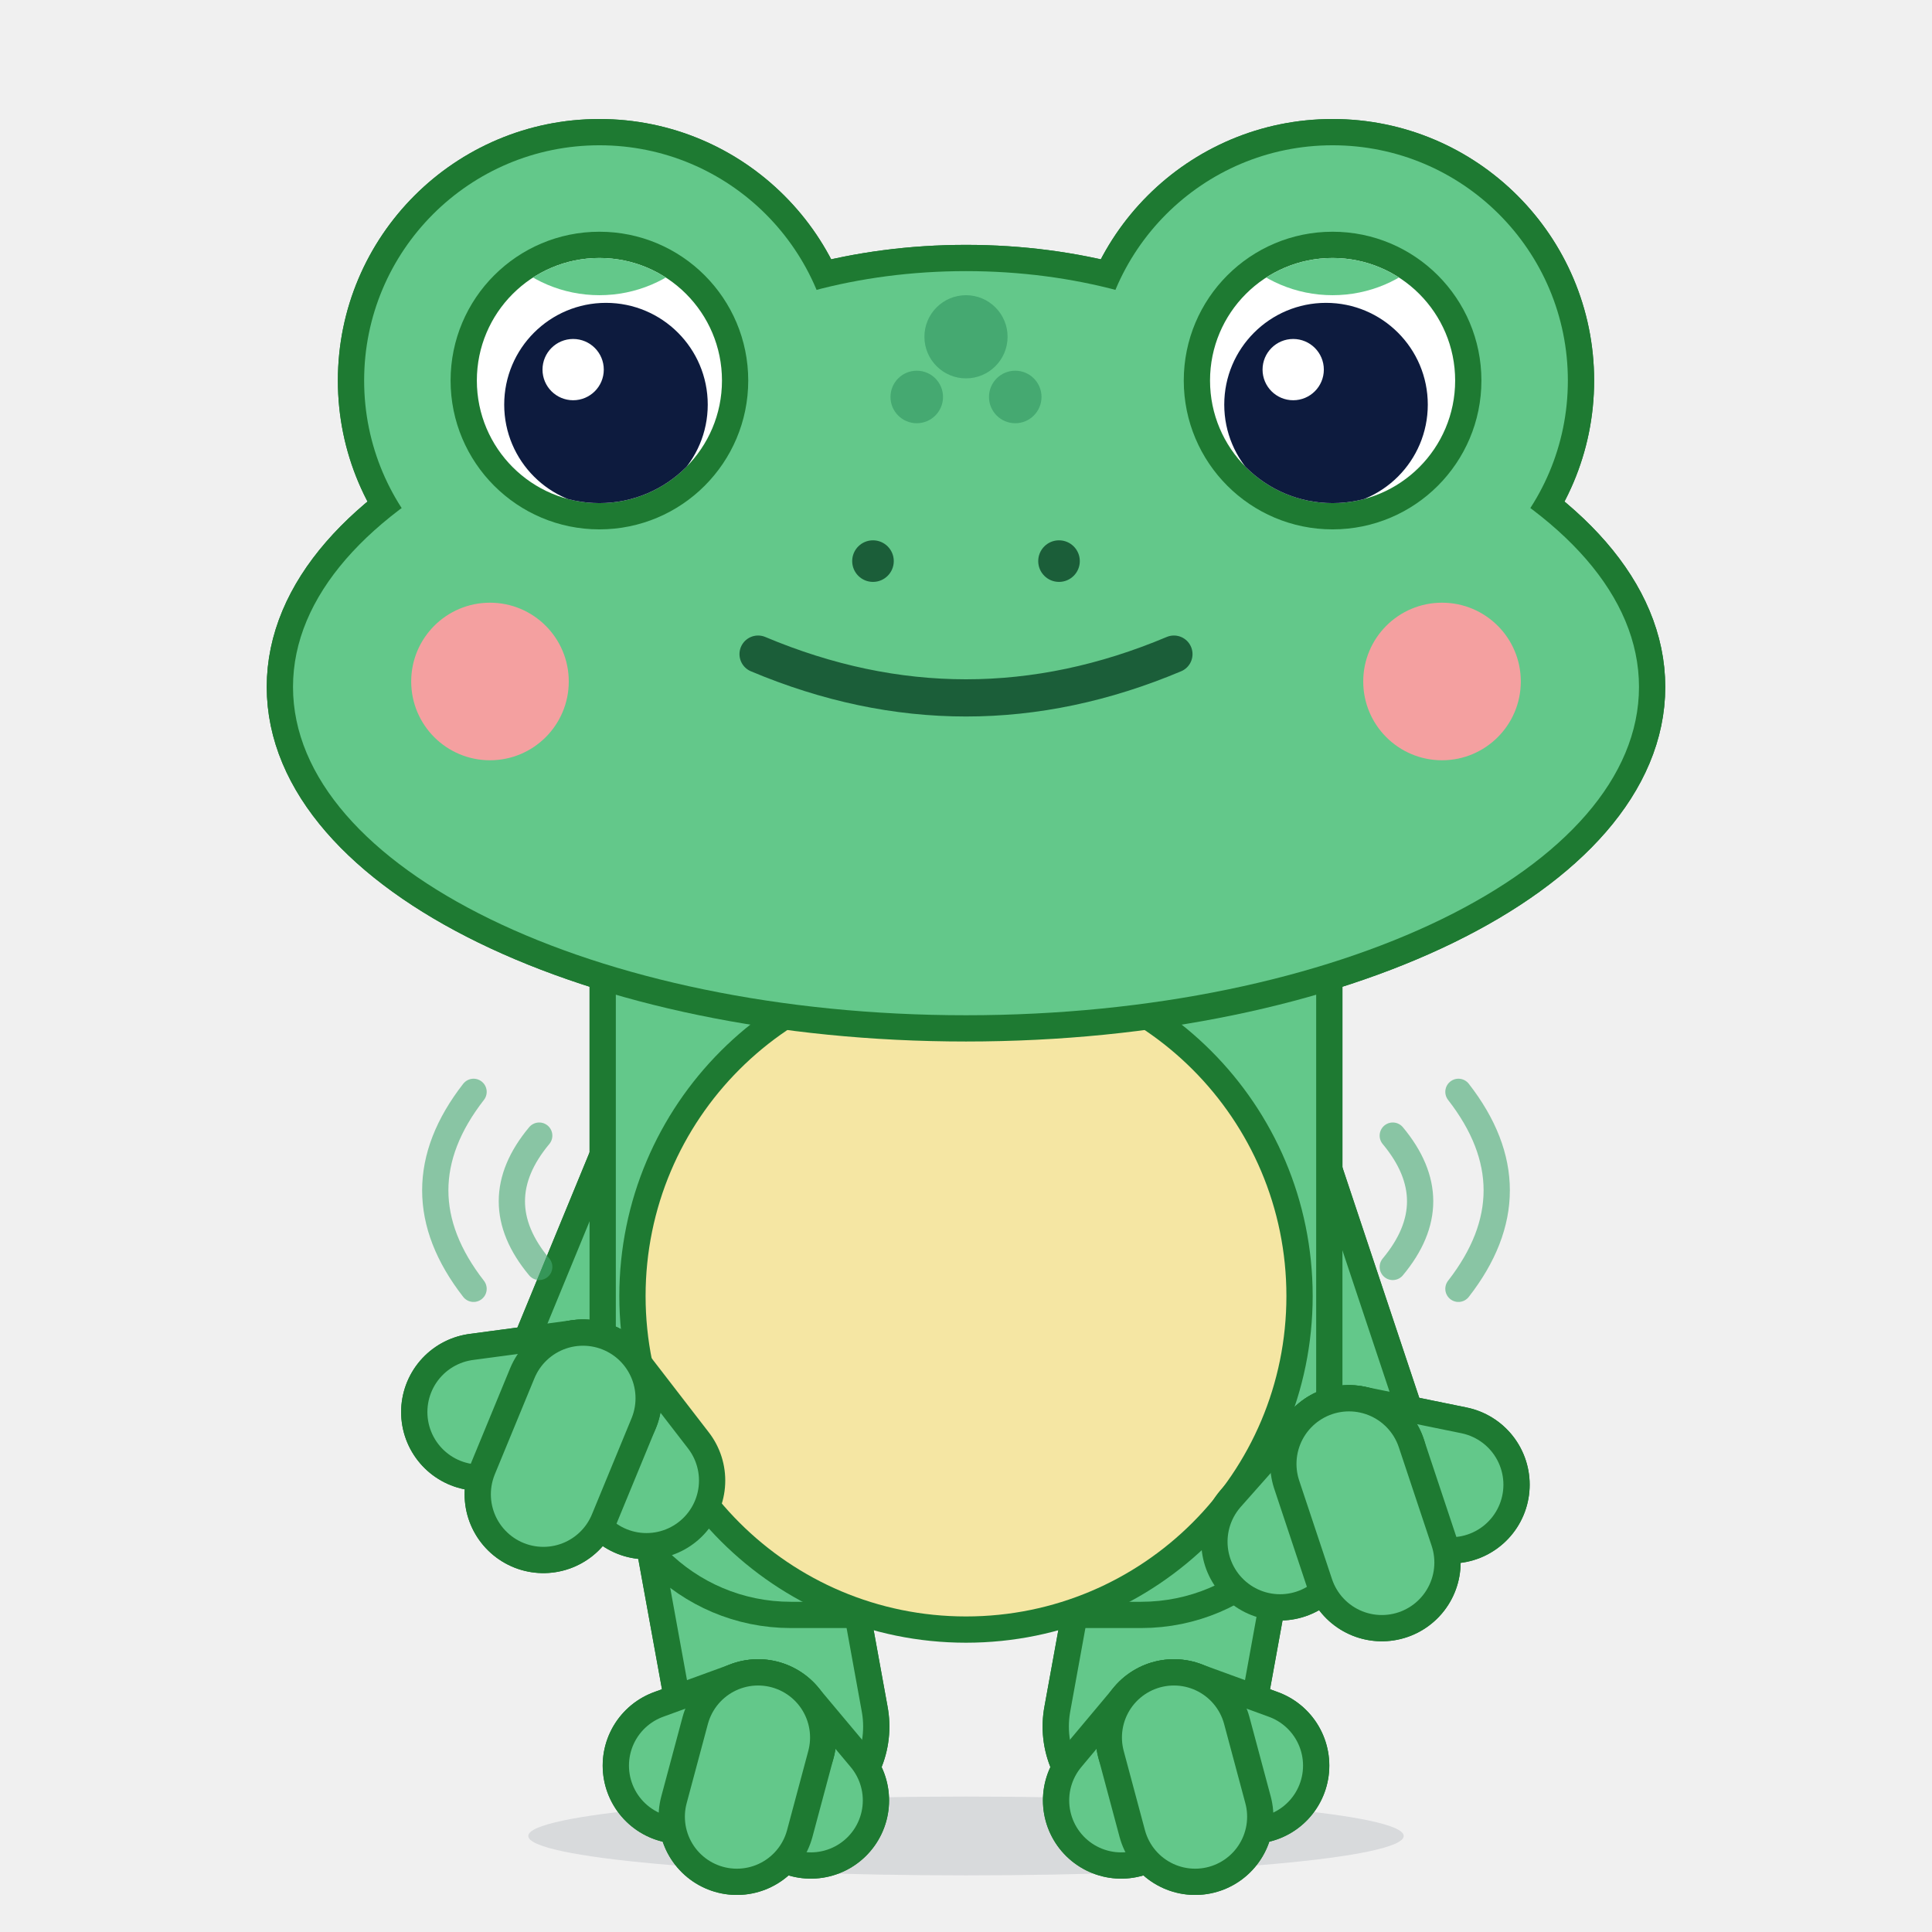
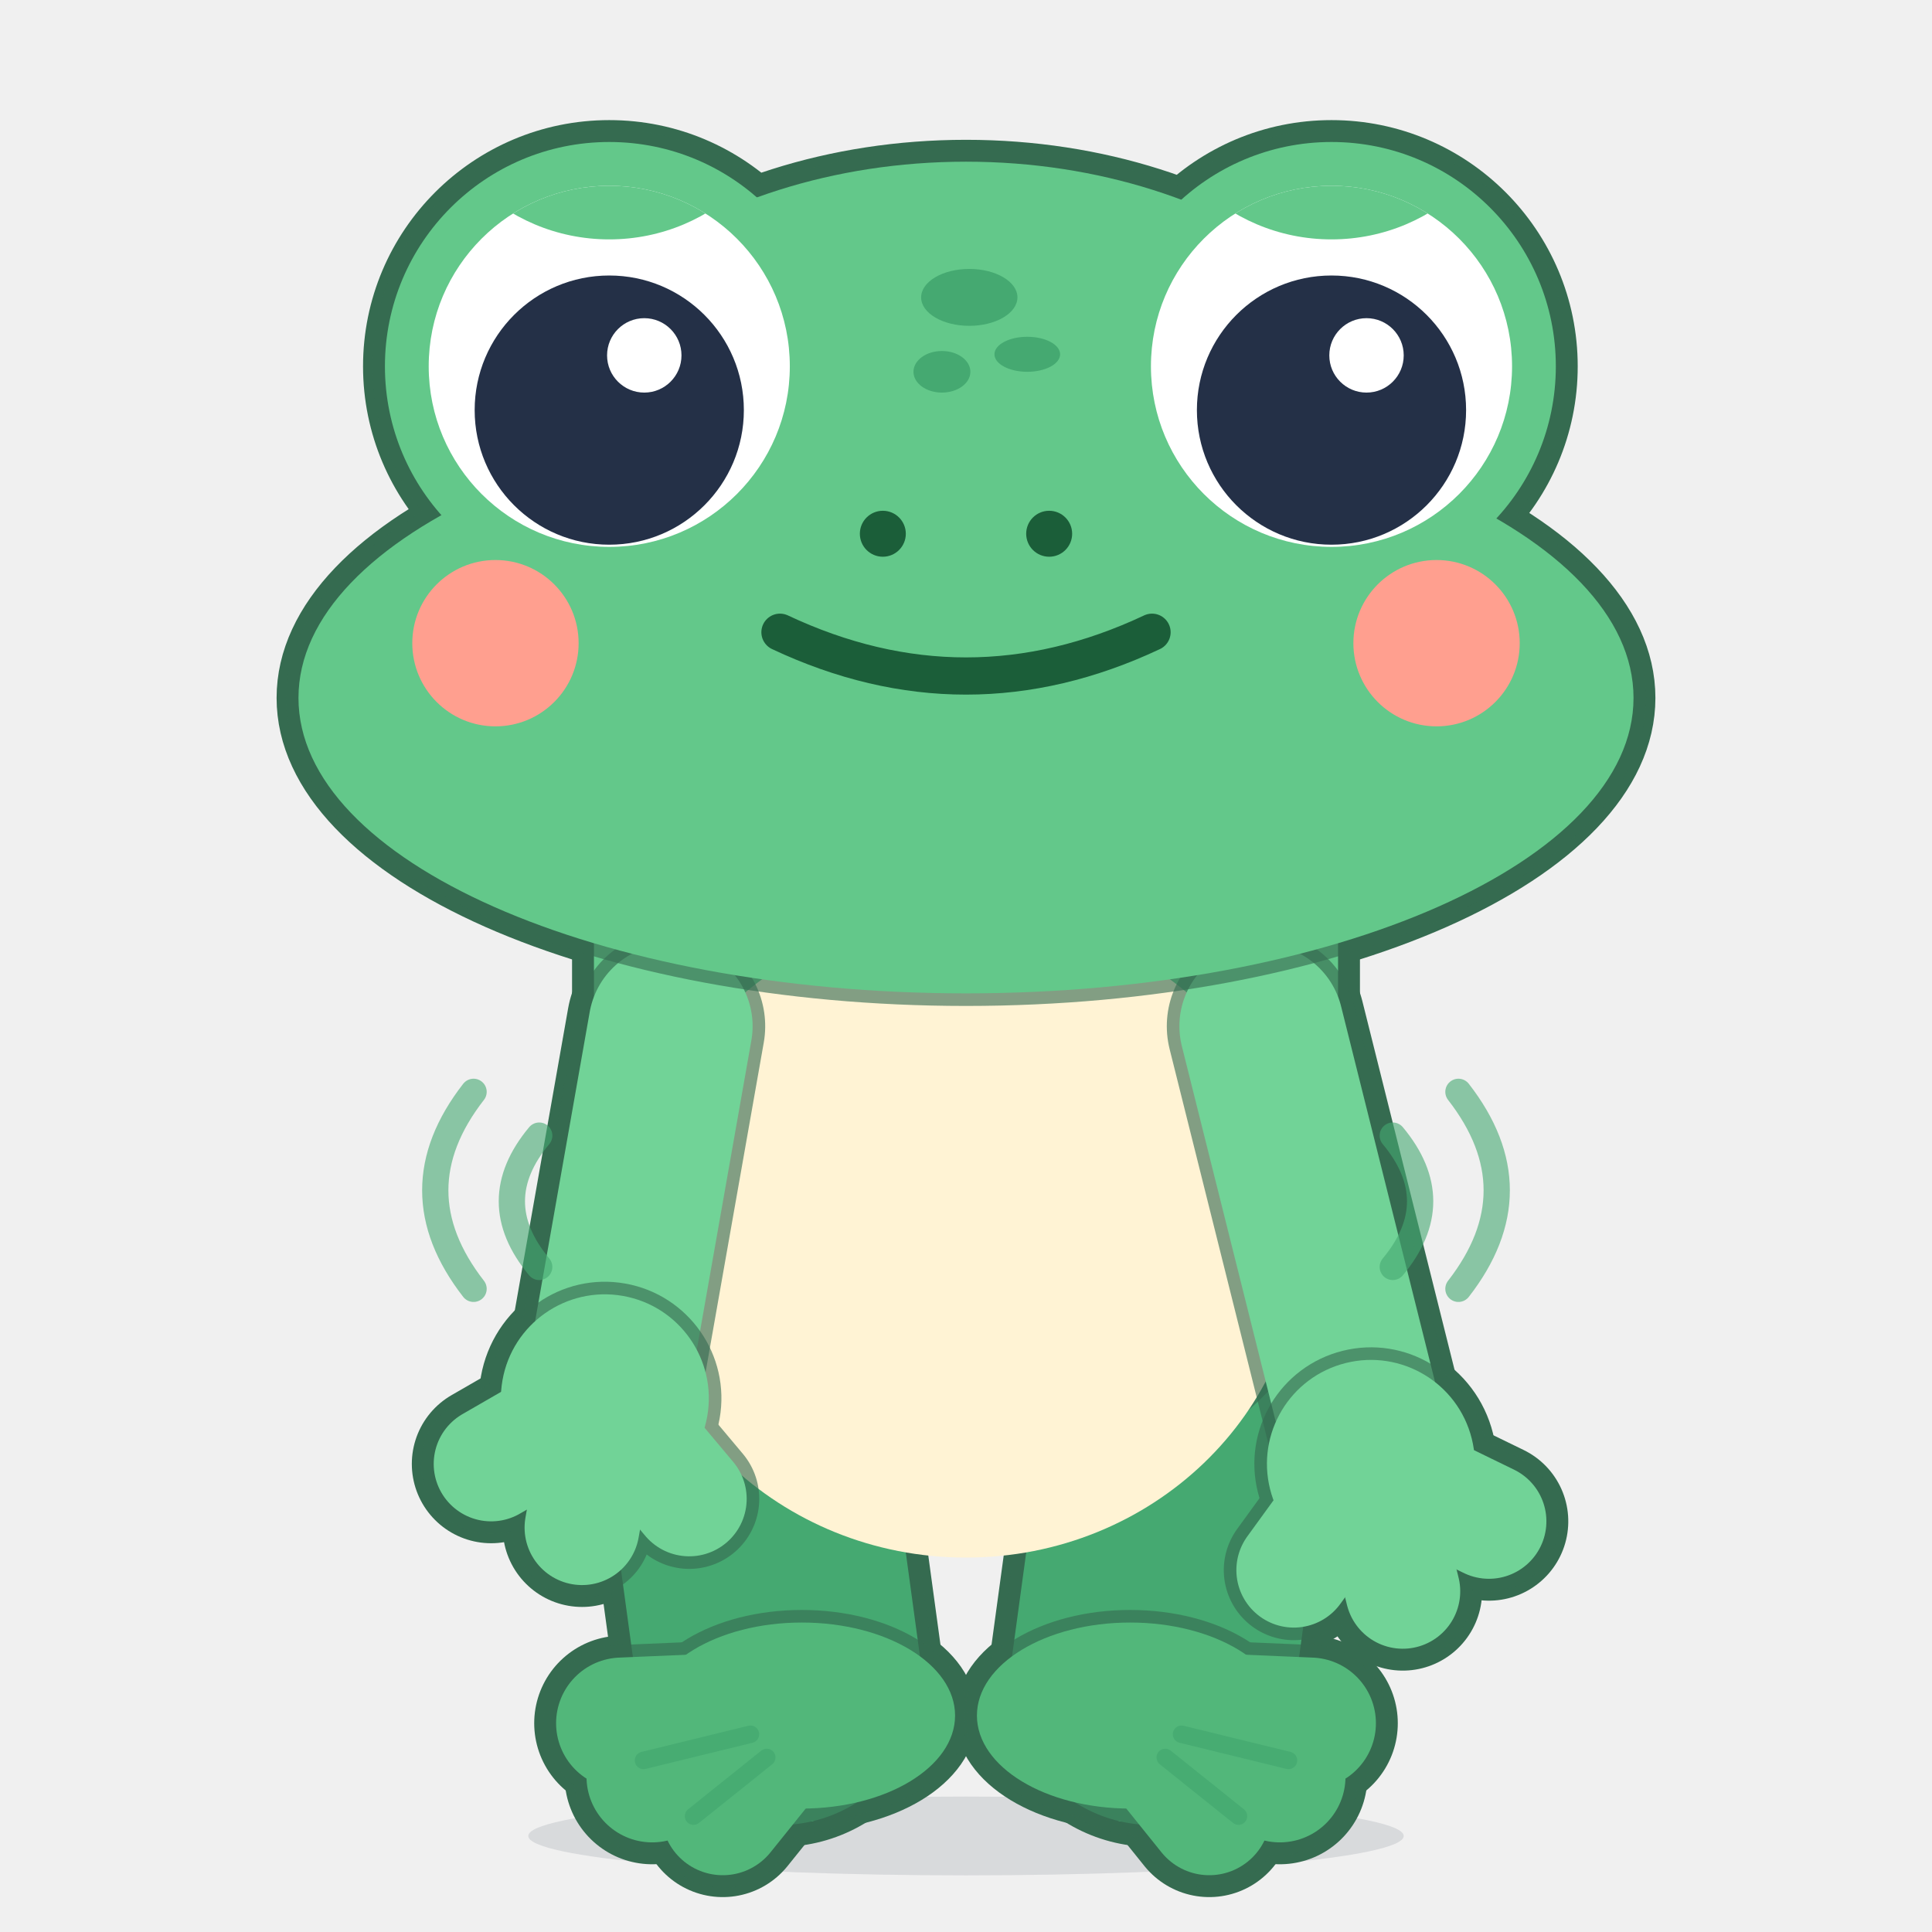
<svg xmlns="http://www.w3.org/2000/svg" viewBox="0 0 512 512" width="512" height="512">
  <g transform="translate(38.5 22.55) scale(2.9)">
    <g id="hop-root">
      <g id="shadow">
        <ellipse cx="75" cy="160.00" rx="40" ry="3.6" fill="#243047" opacity="0.120" />
      </g>
      <g id="hop-figure" transform="translate(0 0) translate(75 100) rotate(0) translate(-75 -100)">
-         <g id="hop-silhouette" fill="#1E7A32" stroke="#1E7A32" stroke-linejoin="round" stroke-linecap="round">
-           <path d="M 54 128 L 58 150" fill="none" stroke-width="20" />
-           <path d="M 56 151 L 60.82 156.75" fill="none" stroke-width="14.3" />
-           <path d="M 56 151 L 48.95 153.57" fill="none" stroke-width="14.3" />
-           <path d="M 56 151 L 54.06 158.24" fill="none" stroke-width="14.3" />
-           <path d="M 96 128 L 92 150" fill="none" stroke-width="20" />
-           <path d="M 94 151 L 89.18 156.75" fill="none" stroke-width="14.3" />
-           <path d="M 94 151 L 101.05 153.57" fill="none" stroke-width="14.3" />
-           <path d="M 94 151 L 95.94 158.24" fill="none" stroke-width="14.3" />
-           <path d="M 50.5 94.5 L 40 120" fill="none" stroke-width="16" />
-           <path d="M 99.5 94.5 L 110 126" fill="none" stroke-width="16" />
-           <path d="M 43 70.4 H 107 V 122.6 A 16 16 0 0 1 91 138.6 H 59 A 16 16 0 0 1 43 122.6 Z" stroke-width="4.8" />
-           <path d="M 40 120 L 45.8 127.52" fill="none" stroke-width="14.4" />
-           <path d="M 40 120 L 30.58 121.26" fill="none" stroke-width="14.4" />
-           <path d="M 40 120 L 36.38 128.78" fill="none" stroke-width="14.4" />
-           <path d="M 110 126 L 119.31 127.9" fill="none" stroke-width="14.4" />
-           <path d="M 110 126 L 103.7 133.11" fill="none" stroke-width="14.4" />
-           <path d="M 110 126 L 113 135.01" fill="none" stroke-width="14.4" />
+         <g id="hop-silhouette" fill="#356B50" stroke="#356B50" stroke-linejoin="round" stroke-linecap="round">
+           <g transform="translate(55 124) rotate(82.23)">
+             <path d="M 0 0 L 22.2 0" fill="none" stroke-width="30" />
+             <g transform="translate(22.2 0) rotate(-82.23) translate(2 3)">
+               <path d="M 14 0 C 14 4.69 7.73 8.5 0 8.5 C -7.73 8.5 -14 4.69 -14 0 C -14 -4.69 -7.73 -8.5 0 -8.5 C 7.73 -8.5 14 -4.69 14 0 Z" stroke-width="4" />
+               <path d="M 0 0 L -16.46 0.7" fill="none" stroke-width="16" />
+               <path d="M 0 0 L -13.68 5.59" fill="none" stroke-width="16" />
+               <path d="M 0 0 L -7.23 8.99" fill="none" stroke-width="15.2" />
+             </g>
+           </g>
+           <g transform="translate(95 124) rotate(97.77)">
+             <path d="M 0 0 L 22.2 0" fill="none" stroke-width="30" />
+             <g transform="translate(22.2 0) rotate(-97.77) translate(-2 3)">
+               <path d="M 14 0 C 14 4.69 7.73 8.5 0 8.5 C -7.73 8.5 -14 4.69 -14 0 C -14 -4.69 -7.73 -8.5 0 -8.5 C 7.73 -8.5 14 -4.69 14 0 Z" stroke-width="4" />
+               <path d="M 0 0 L 16.46 0.7" fill="none" stroke-width="16" />
+               <path d="M 0 0 L 13.68 5.59" fill="none" stroke-width="16" />
+               <path d="M 0 0 L 7.23 8.99" fill="none" stroke-width="15.2" />
+             </g>
+           </g>
+           <path d="M 41 58.4 H 109 V 100.6 A 26 26 0 0 1 83 126.6 H 67 A 26 26 0 0 1 41 100.6 Z" stroke-width="4" />
+           <g transform="translate(48 86) rotate(100.01)">
+             <path d="M 0 0 L 34.53 0" fill="none" stroke-width="19" />
+             <g transform="translate(34.53 0)">
+               <path d="M 9.5 0 C 9.5 5.25 5.25 9.5 0 9.5 C -5.25 9.5 -9.5 5.25 -9.5 0 C -9.5 -5.25 -5.25 -9.5 0 -9.5 C 5.25 -9.5 9.5 -5.25 9.5 0 Z" stroke-width="4" />
+               <path d="M 0 0 L 7.71 -9.19" fill="none" stroke-width="14.5" />
+               <path d="M 0 0 L 12 0" fill="none" stroke-width="14.5" />
+               <path d="M 0 0 L 7.71 9.19" fill="none" stroke-width="14.5" />
+             </g>
+           </g>
+           <g transform="translate(102 86) rotate(75.96)">
+             <path d="M 0 0 L 41.23 0" fill="none" stroke-width="19" />
+             <g transform="translate(41.23 0)">
+               <path d="M 9.5 0 C 9.5 5.25 5.25 9.5 0 9.5 C -5.25 9.5 -9.5 5.25 -9.5 0 C -9.5 -5.25 -5.25 -9.5 0 -9.5 C 5.25 -9.5 9.5 -5.25 9.5 0 Z" stroke-width="4" />
+               <path d="M 0 0 L 7.71 -9.19" fill="none" stroke-width="14.5" />
+               <path d="M 0 0 L 12 0" fill="none" stroke-width="14.5" />
+               <path d="M 0 0 L 7.71 9.19" fill="none" stroke-width="14.5" />
+             </g>
+           </g>
          <g transform="rotate(0 75 50)">
-             <path d="M 111 40 C 111 52.7 94.88 63 75 63 C 55.12 63 39 52.7 39 40 C 39 27.3 55.12 17 75 17 C 94.88 17 111 27.3 111 40 Z M 136.5 55 C 136.5 71.57 108.97 85 75 85 C 41.03 85 13.5 71.57 13.5 55 C 13.5 38.43 41.03 25 75 25 C 108.97 25 136.5 38.43 136.5 55 Z M 63 27 C 63 38.87 53.37 48.5 41.5 48.5 C 29.63 48.5 20 38.87 20 27 C 20 15.13 29.63 5.5 41.5 5.5 C 53.37 5.5 63 15.13 63 27 Z M 130 27 C 130 38.87 120.37 48.5 108.5 48.5 C 96.63 48.5 87 38.87 87 27 C 87 15.13 96.63 5.5 108.5 5.5 C 120.37 5.5 130 15.13 130 27 Z" stroke-width="4.8" />
+             <path d="M 119 40 C 119 58.23 99.3 73 75 73 C 50.7 73 31 58.23 31 40 C 31 21.77 50.7 7 75 7 C 99.3 7 119 21.77 119 40 Z M 136 56 C 136 70.91 108.69 83 75 83 C 41.31 83 14 70.91 14 56 C 14 41.09 41.31 29 75 29 C 108.69 29 136 41.09 136 56 Z M 62.9 25.7 C 62.9 37.02 53.72 46.2 42.4 46.2 C 31.08 46.2 21.9 37.02 21.9 25.7 C 21.9 14.38 31.08 5.2 42.4 5.2 C 53.72 5.2 62.9 14.38 62.9 25.7 Z M 128.9 25.7 C 128.9 37.02 119.72 46.2 108.4 46.2 C 97.08 46.2 87.9 37.02 87.9 25.7 C 87.9 14.38 97.08 5.2 108.4 5.2 C 119.72 5.2 128.9 14.38 128.9 25.7 Z" stroke-width="4" />
          </g>
        </g>
-         <g id="left-leg">
-           <g fill="#1E7A32" stroke="#1E7A32" stroke-linejoin="round" stroke-linecap="round">
-             <path d="M 54 128 L 58 150" fill="none" stroke-width="20" />
+         <g id="left-leg" transform="translate(55 124) rotate(82.23)">
+           <g fill="#356B50" stroke="#356B50" stroke-linejoin="round" stroke-linecap="round" opacity="0.62">
+             <path d="M 0 0 L 22.2 0" fill="none" stroke-width="28.3" />
          </g>
-           <line x1="54" y1="128" x2="58" y2="150" stroke="#63C88A" stroke-width="15.2" stroke-linecap="round" />
-           <g id="left-foot">
-             <g fill="#1E7A32" stroke="#1E7A32" stroke-linejoin="round" stroke-linecap="round">
-               <path d="M 56 151 L 60.82 156.75" fill="none" stroke-width="14.3" />
+           <line x1="0" y1="0" x2="22.2" y2="0" stroke="#45A971" stroke-width="26" stroke-linecap="round" />
+           <g id="left-foot" transform="translate(22.2 0) rotate(-82.23) translate(2 3)">
+             <g fill="#356B50" stroke="#356B50" stroke-linejoin="round" stroke-linecap="round" opacity="0.62">
+               <path d="M 14 0 C 14 4.69 7.73 8.5 0 8.5 C -7.73 8.5 -14 4.69 -14 0 C -14 -4.69 -7.73 -8.5 0 -8.5 C 7.73 -8.5 14 -4.69 14 0 Z" stroke-width="2.3" />
+               <path d="M 0 0 L -16.46 0.7" fill="none" stroke-width="14.3" />
+               <path d="M 0 0 L -13.68 5.59" fill="none" stroke-width="14.3" />
+               <path d="M 0 0 L -7.23 8.99" fill="none" stroke-width="13.5" />
            </g>
-             <line x1="56" y1="151" x2="60.82" y2="156.75" stroke="#63C88A" stroke-width="9.5" stroke-linecap="round" />
-             <g fill="#1E7A32" stroke="#1E7A32" stroke-linejoin="round" stroke-linecap="round">
-               <path d="M 56 151 L 48.95 153.57" fill="none" stroke-width="14.3" />
-             </g>
-             <line x1="56" y1="151" x2="48.95" y2="153.57" stroke="#63C88A" stroke-width="9.5" stroke-linecap="round" />
-             <g fill="#1E7A32" stroke="#1E7A32" stroke-linejoin="round" stroke-linecap="round">
-               <path d="M 56 151 L 54.06 158.24" fill="none" stroke-width="14.3" />
-             </g>
-             <line x1="56" y1="151" x2="54.06" y2="158.24" stroke="#63C88A" stroke-width="9.5" stroke-linecap="round" />
+             <ellipse cx="0" cy="0" rx="14" ry="8.5" fill="#52B77A" />
+             <line x1="0" y1="0" x2="-16.46" y2="0.7" stroke="#52B77A" stroke-width="12" stroke-linecap="round" />
+             <line x1="0" y1="0" x2="-13.68" y2="5.59" stroke="#52B77A" stroke-width="12" stroke-linecap="round" />
+             <line x1="0" y1="0" x2="-7.23" y2="8.99" stroke="#52B77A" stroke-width="11.2" stroke-linecap="round" />
+             <line x1="-4.7" y1="1.71" x2="-14.47" y2="4.1" stroke="#45A971" stroke-width="1.6" stroke-linecap="round" opacity="0.8" />
+             <line x1="-3.21" y1="3.83" x2="-9.9" y2="9.19" stroke="#45A971" stroke-width="1.6" stroke-linecap="round" opacity="0.8" />
          </g>
        </g>
-         <g id="right-leg">
-           <g fill="#1E7A32" stroke="#1E7A32" stroke-linejoin="round" stroke-linecap="round">
-             <path d="M 96 128 L 92 150" fill="none" stroke-width="20" />
+         <g id="right-leg" transform="translate(95 124) rotate(97.77)">
+           <g fill="#356B50" stroke="#356B50" stroke-linejoin="round" stroke-linecap="round" opacity="0.62">
+             <path d="M 0 0 L 22.2 0" fill="none" stroke-width="28.3" />
          </g>
-           <line x1="96" y1="128" x2="92" y2="150" stroke="#63C88A" stroke-width="15.2" stroke-linecap="round" />
-           <g id="right-foot">
-             <g fill="#1E7A32" stroke="#1E7A32" stroke-linejoin="round" stroke-linecap="round">
-               <path d="M 94 151 L 89.18 156.75" fill="none" stroke-width="14.3" />
+           <line x1="0" y1="0" x2="22.2" y2="0" stroke="#45A971" stroke-width="26" stroke-linecap="round" />
+           <g id="right-foot" transform="translate(22.2 0) rotate(-97.77) translate(-2 3)">
+             <g fill="#356B50" stroke="#356B50" stroke-linejoin="round" stroke-linecap="round" opacity="0.62">
+               <path d="M 14 0 C 14 4.69 7.73 8.5 0 8.5 C -7.73 8.5 -14 4.69 -14 0 C -14 -4.69 -7.73 -8.5 0 -8.5 C 7.73 -8.5 14 -4.69 14 0 Z" stroke-width="2.3" />
+               <path d="M 0 0 L 16.46 0.7" fill="none" stroke-width="14.3" />
+               <path d="M 0 0 L 13.68 5.59" fill="none" stroke-width="14.3" />
+               <path d="M 0 0 L 7.23 8.99" fill="none" stroke-width="13.5" />
            </g>
-             <line x1="94" y1="151" x2="89.18" y2="156.75" stroke="#63C88A" stroke-width="9.5" stroke-linecap="round" />
-             <g fill="#1E7A32" stroke="#1E7A32" stroke-linejoin="round" stroke-linecap="round">
-               <path d="M 94 151 L 101.05 153.57" fill="none" stroke-width="14.3" />
-             </g>
-             <line x1="94" y1="151" x2="101.05" y2="153.57" stroke="#63C88A" stroke-width="9.5" stroke-linecap="round" />
-             <g fill="#1E7A32" stroke="#1E7A32" stroke-linejoin="round" stroke-linecap="round">
-               <path d="M 94 151 L 95.94 158.24" fill="none" stroke-width="14.3" />
-             </g>
-             <line x1="94" y1="151" x2="95.94" y2="158.24" stroke="#63C88A" stroke-width="9.5" stroke-linecap="round" />
+             <ellipse cx="0" cy="0" rx="14" ry="8.5" fill="#52B77A" />
+             <line x1="0" y1="0" x2="16.46" y2="0.7" stroke="#52B77A" stroke-width="12" stroke-linecap="round" />
+             <line x1="0" y1="0" x2="13.68" y2="5.59" stroke="#52B77A" stroke-width="12" stroke-linecap="round" />
+             <line x1="0" y1="0" x2="7.23" y2="8.99" stroke="#52B77A" stroke-width="11.2" stroke-linecap="round" />
+             <line x1="4.7" y1="1.71" x2="14.47" y2="4.1" stroke="#45A971" stroke-width="1.6" stroke-linecap="round" opacity="0.8" />
+             <line x1="3.21" y1="3.83" x2="9.9" y2="9.19" stroke="#45A971" stroke-width="1.6" stroke-linecap="round" opacity="0.8" />
          </g>
        </g>
-         <g id="left-arm">
-           <g fill="#1E7A32" stroke="#1E7A32" stroke-linejoin="round" stroke-linecap="round">
-             <path d="M 50.5 94.5 L 40 120" fill="none" stroke-width="16" />
+         <g id="body">
+           <g fill="#356B50" stroke="#356B50" stroke-linejoin="round" stroke-linecap="round" opacity="0.62">
+             <path d="M 41 58.4 H 109 V 100.6 A 26 26 0 0 1 83 126.6 H 67 A 26 26 0 0 1 41 100.6 Z" stroke-width="2.3" />
          </g>
-           <line x1="50.5" y1="94.5" x2="40" y2="120" stroke="#63C88A" stroke-width="11.2" stroke-linecap="round" />
-         </g>
-         <g id="right-arm">
-           <g fill="#1E7A32" stroke="#1E7A32" stroke-linejoin="round" stroke-linecap="round">
-             <path d="M 99.5 94.5 L 110 126" fill="none" stroke-width="16" />
-           </g>
-           <line x1="99.5" y1="94.5" x2="110" y2="126" stroke="#63C88A" stroke-width="11.2" stroke-linecap="round" />
-         </g>
-         <g id="body">
-           <g fill="#1E7A32" stroke="#1E7A32" stroke-linejoin="round" stroke-linecap="round">
-             <path d="M 43 70.4 H 107 V 122.6 A 16 16 0 0 1 91 138.6 H 59 A 16 16 0 0 1 43 122.6 Z" stroke-width="4.8" />
-           </g>
-           <path d="M 43 70.4 H 107 V 122.6 A 16 16 0 0 1 91 138.6 H 59 A 16 16 0 0 1 43 122.6 Z" fill="#63C88A" />
+           <path d="M 41 58.4 H 109 V 100.6 A 26 26 0 0 1 83 126.6 H 67 A 26 26 0 0 1 41 100.6 Z" fill="#63C88A" />
        </g>
        <g id="belly">
-           <g fill="#1E7A32" stroke="#1E7A32" stroke-linejoin="round" stroke-linecap="round">
-             <path d="M 104.28 110.66 C 104.28 126.83 91.17 139.94 75 139.94 C 58.83 139.94 45.72 126.83 45.72 110.66 C 45.72 94.49 58.83 81.38 75 81.38 C 91.17 81.38 104.28 94.49 104.28 110.66 Z" stroke-width="4.8" />
+           <ellipse cx="75" cy="105.12" rx="30.72" ry="29.44" fill="#FFF3D4" />
+         </g>
+         <g id="left-arm" transform="translate(48 86) rotate(100.01)">
+           <g fill="#356B50" stroke="#356B50" stroke-linejoin="round" stroke-linecap="round" opacity="0.62">
+             <path d="M 0 0 L 34.53 0" fill="none" stroke-width="17.3" />
          </g>
-           <circle cx="75" cy="110.66" r="29.28" fill="#F5E6A3" />
+           <line x1="0" y1="0" x2="34.53" y2="0" stroke="#71D397" stroke-width="15" stroke-linecap="round" />
+           <g id="left-hand" transform="translate(34.53 0)">
+             <g fill="#356B50" stroke="#356B50" stroke-linejoin="round" stroke-linecap="round" opacity="0.62">
+               <path d="M 9.5 0 C 9.5 5.25 5.25 9.5 0 9.5 C -5.25 9.5 -9.5 5.25 -9.5 0 C -9.5 -5.25 -5.25 -9.5 0 -9.5 C 5.25 -9.5 9.5 -5.25 9.5 0 Z" stroke-width="2.3" />
+               <path d="M 0 0 L 7.71 -9.19" fill="none" stroke-width="12.8" />
+               <path d="M 0 0 L 12 0" fill="none" stroke-width="12.8" />
+               <path d="M 0 0 L 7.71 9.19" fill="none" stroke-width="12.8" />
+             </g>
+             <circle cx="0" cy="0" r="9.5" fill="#71D397" />
+             <line x1="0" y1="0" x2="7.71" y2="-9.19" stroke="#71D397" stroke-width="10.5" stroke-linecap="round" />
+             <line x1="0" y1="0" x2="12" y2="0" stroke="#71D397" stroke-width="10.5" stroke-linecap="round" />
+             <line x1="0" y1="0" x2="7.71" y2="9.19" stroke="#71D397" stroke-width="10.5" stroke-linecap="round" />
+           </g>
        </g>
-         <g id="left-hand">
-           <g fill="#1E7A32" stroke="#1E7A32" stroke-linejoin="round" stroke-linecap="round">
-             <path d="M 40 120 L 45.8 127.52" fill="none" stroke-width="14.4" />
+         <g id="right-arm" transform="translate(102 86) rotate(75.96)">
+           <g fill="#356B50" stroke="#356B50" stroke-linejoin="round" stroke-linecap="round" opacity="0.62">
+             <path d="M 0 0 L 41.23 0" fill="none" stroke-width="17.3" />
          </g>
-           <line x1="40" y1="120" x2="45.8" y2="127.52" stroke="#63C88A" stroke-width="9.6" stroke-linecap="round" />
-           <g fill="#1E7A32" stroke="#1E7A32" stroke-linejoin="round" stroke-linecap="round">
-             <path d="M 40 120 L 30.58 121.26" fill="none" stroke-width="14.4" />
+           <line x1="0" y1="0" x2="41.23" y2="0" stroke="#71D397" stroke-width="15" stroke-linecap="round" />
+           <g id="right-hand" transform="translate(41.23 0)">
+             <g fill="#356B50" stroke="#356B50" stroke-linejoin="round" stroke-linecap="round" opacity="0.62">
+               <path d="M 9.5 0 C 9.5 5.25 5.25 9.5 0 9.5 C -5.25 9.5 -9.5 5.25 -9.5 0 C -9.5 -5.25 -5.25 -9.5 0 -9.5 C 5.25 -9.5 9.5 -5.25 9.5 0 Z" stroke-width="2.3" />
+               <path d="M 0 0 L 7.71 -9.19" fill="none" stroke-width="12.8" />
+               <path d="M 0 0 L 12 0" fill="none" stroke-width="12.8" />
+               <path d="M 0 0 L 7.71 9.19" fill="none" stroke-width="12.8" />
+             </g>
+             <circle cx="0" cy="0" r="9.5" fill="#71D397" />
+             <line x1="0" y1="0" x2="7.71" y2="-9.19" stroke="#71D397" stroke-width="10.5" stroke-linecap="round" />
+             <line x1="0" y1="0" x2="12" y2="0" stroke="#71D397" stroke-width="10.5" stroke-linecap="round" />
+             <line x1="0" y1="0" x2="7.71" y2="9.19" stroke="#71D397" stroke-width="10.5" stroke-linecap="round" />
          </g>
-           <line x1="40" y1="120" x2="30.58" y2="121.26" stroke="#63C88A" stroke-width="9.6" stroke-linecap="round" />
-           <g fill="#1E7A32" stroke="#1E7A32" stroke-linejoin="round" stroke-linecap="round">
-             <path d="M 40 120 L 36.38 128.78" fill="none" stroke-width="14.4" />
-           </g>
-           <line x1="40" y1="120" x2="36.38" y2="128.78" stroke="#63C88A" stroke-width="9.6" stroke-linecap="round" />
-         </g>
-         <g id="right-hand">
-           <g fill="#1E7A32" stroke="#1E7A32" stroke-linejoin="round" stroke-linecap="round">
-             <path d="M 110 126 L 119.31 127.9" fill="none" stroke-width="14.4" />
-           </g>
-           <line x1="110" y1="126" x2="119.31" y2="127.9" stroke="#63C88A" stroke-width="9.6" stroke-linecap="round" />
-           <g fill="#1E7A32" stroke="#1E7A32" stroke-linejoin="round" stroke-linecap="round">
-             <path d="M 110 126 L 103.7 133.11" fill="none" stroke-width="14.4" />
-           </g>
-           <line x1="110" y1="126" x2="103.7" y2="133.11" stroke="#63C88A" stroke-width="9.6" stroke-linecap="round" />
-           <g fill="#1E7A32" stroke="#1E7A32" stroke-linejoin="round" stroke-linecap="round">
-             <path d="M 110 126 L 113 135.01" fill="none" stroke-width="14.4" />
-           </g>
-           <line x1="110" y1="126" x2="113" y2="135.01" stroke="#63C88A" stroke-width="9.6" stroke-linecap="round" />
        </g>
        <g id="head" transform="rotate(0 75 50)">
-           <g fill="#1E7A32" stroke="#1E7A32" stroke-linejoin="round" stroke-linecap="round">
-             <path d="M 111 40 C 111 52.7 94.88 63 75 63 C 55.12 63 39 52.7 39 40 C 39 27.3 55.12 17 75 17 C 94.88 17 111 27.3 111 40 Z M 136.5 55 C 136.5 71.57 108.97 85 75 85 C 41.03 85 13.5 71.57 13.5 55 C 13.5 38.43 41.03 25 75 25 C 108.97 25 136.5 38.43 136.5 55 Z M 63 27 C 63 38.87 53.37 48.5 41.5 48.5 C 29.63 48.5 20 38.87 20 27 C 20 15.13 29.63 5.5 41.5 5.5 C 53.37 5.5 63 15.13 63 27 Z M 130 27 C 130 38.87 120.37 48.5 108.5 48.5 C 96.63 48.5 87 38.87 87 27 C 87 15.13 96.63 5.5 108.5 5.5 C 120.37 5.5 130 15.13 130 27 Z" stroke-width="4.8" />
+           <g fill="#356B50" stroke="#356B50" stroke-linejoin="round" stroke-linecap="round" opacity="0.62">
+             <path d="M 119 40 C 119 58.23 99.3 73 75 73 C 50.7 73 31 58.23 31 40 C 31 21.77 50.7 7 75 7 C 99.3 7 119 21.77 119 40 Z M 136 56 C 136 70.91 108.69 83 75 83 C 41.31 83 14 70.91 14 56 C 14 41.09 41.31 29 75 29 C 108.69 29 136 41.09 136 56 Z M 62.9 25.7 C 62.9 37.02 53.72 46.2 42.4 46.2 C 31.08 46.2 21.9 37.02 21.9 25.7 C 21.9 14.38 31.08 5.2 42.4 5.2 C 53.72 5.2 62.9 14.38 62.9 25.7 Z M 128.9 25.7 C 128.9 37.02 119.72 46.2 108.4 46.2 C 97.08 46.2 87.9 37.02 87.9 25.7 C 87.9 14.38 97.08 5.2 108.4 5.2 C 119.72 5.2 128.9 14.38 128.9 25.7 Z" stroke-width="2.3" />
          </g>
-           <ellipse cx="75" cy="40" rx="36" ry="23" fill="#63C88A" />
-           <ellipse cx="75" cy="55" rx="61.5" ry="30" fill="#63C88A" />
-           <circle cx="41.5" cy="27" r="21.5" fill="#63C88A" />
-           <circle cx="108.5" cy="27" r="21.5" fill="#63C88A" />
+           <ellipse cx="75" cy="40" rx="44" ry="33" fill="#63C88A" />
+           <ellipse cx="75" cy="56" rx="61" ry="27" fill="#63C88A" />
+           <circle cx="42.4" cy="25.7" r="20.5" fill="#63C88A" />
+           <circle cx="108.4" cy="25.7" r="20.5" fill="#63C88A" />
          <g id="accent-details">
-             <circle cx="75" cy="23" r="3.8" fill="#45A971" />
-             <circle cx="70.5" cy="28.5" r="2.4" fill="#45A971" />
-             <circle cx="79.5" cy="28.5" r="2.4" fill="#45A971" />
+             <ellipse cx="75.3" cy="19.4" rx="4.4" ry="2.6" fill="#45A971" />
+             <ellipse cx="72.8" cy="26.2" rx="2.6" ry="1.9" fill="#45A971" />
+             <ellipse cx="80.6" cy="24.6" rx="3.0" ry="1.6" fill="#45A971" />
          </g>
          <g id="eyes-group">
            <g id="left-eye">
              <g>
                <clipPath id="eyeClip42">
-                   <circle cx="41.5" cy="27" r="11.2" />
+                   <circle cx="42.4" cy="25.7" r="16.5" />
                </clipPath>
-                 <circle cx="41.5" cy="27" r="11.2" fill="#1E7A32" stroke="#1E7A32" stroke-width="4.8" />
-                 <circle cx="41.5" cy="27" r="11.2" fill="#FFFFFF" />
+                 <circle cx="42.4" cy="25.7" r="16.5" fill="#FFFFFF" />
                <g clip-path="url(#eyeClip42)">
-                   <circle id="left-pupil" cx="42.1" cy="29.2" r="9.3" fill="#0D1B3E" />
-                   <circle cx="39.1" cy="26" r="2.8" fill="#FFFFFF" />
-                   <circle cx="41.5" cy="7.0" r="12.2" fill="#63C88A" />
+                   <circle id="left-pupil" cx="42.4" cy="29.7" r="12.3" fill="#243047" />
+                   <circle cx="45.6" cy="24.7" r="3.4" fill="#FFFFFF" />
+                   <circle cx="42.4" cy="-3.4" r="17.5" fill="#63C88A" />
                </g>
              </g>
            </g>
            <g id="right-eye">
              <g>
-                 <clipPath id="eyeClip109">
-                   <circle cx="108.5" cy="27" r="11.2" />
+                 <clipPath id="eyeClip108">
+                   <circle cx="108.4" cy="25.7" r="16.5" />
                </clipPath>
-                 <circle cx="108.5" cy="27" r="11.2" fill="#1E7A32" stroke="#1E7A32" stroke-width="4.8" />
-                 <circle cx="108.5" cy="27" r="11.2" fill="#FFFFFF" />
-                 <g clip-path="url(#eyeClip109)">
-                   <circle id="right-pupil" cx="107.9" cy="29.2" r="9.3" fill="#0D1B3E" />
-                   <circle cx="104.9" cy="26" r="2.8" fill="#FFFFFF" />
-                   <circle cx="108.5" cy="7.0" r="12.2" fill="#63C88A" />
+                 <circle cx="108.4" cy="25.7" r="16.5" fill="#FFFFFF" />
+                 <g clip-path="url(#eyeClip108)">
+                   <circle id="right-pupil" cx="108.4" cy="29.7" r="12.3" fill="#243047" />
+                   <circle cx="111.6" cy="24.7" r="3.4" fill="#FFFFFF" />
+                   <circle cx="108.4" cy="-3.4" r="17.5" fill="#63C88A" />
                </g>
              </g>
            </g>
          </g>
          <g id="cheeks">
-             <circle cx="31.5" cy="54.5" r="7.2" fill="#F4A0A0" />
-             <circle cx="118.5" cy="54.5" r="7.2" fill="#F4A0A0" />
+             <circle cx="32" cy="51" r="7.6" fill="#FF9F8F" />
+             <circle cx="118" cy="51" r="7.6" fill="#FF9F8F" />
          </g>
-           <circle cx="66.5" cy="43.5" r="1.9" fill="#1B5E39" />
-           <circle cx="83.5" cy="43.5" r="1.9" fill="#1B5E39" />
+           <circle cx="67.4" cy="41" r="2.1" fill="#1B5E39" />
+           <circle cx="82.6" cy="41" r="2.1" fill="#1B5E39" />
          <g id="mouth">
-             <path d="M 56 52 Q 75 60 94 52" fill="none" stroke="#1B5E39" stroke-width="3.4" stroke-linecap="round" />
+             <path d="M 58 50 Q 75 58 92 50" fill="none" stroke="#1B5E39" stroke-width="3.4" stroke-linecap="round" />
          </g>
        </g>
        <g id="wiggle" fill="none" stroke="#45A971" stroke-width="2.4" stroke-linecap="round" opacity="0.6">
          <path d="M 36 96 q -5 6 0 12" />
          <path d="M 30 92 q -7 9 0 18" />
          <path d="M 114 96 q 5 6 0 12" />
          <path d="M 120 92 q 7 9 0 18" />
        </g>
      </g>
    </g>
  </g>
</svg>
